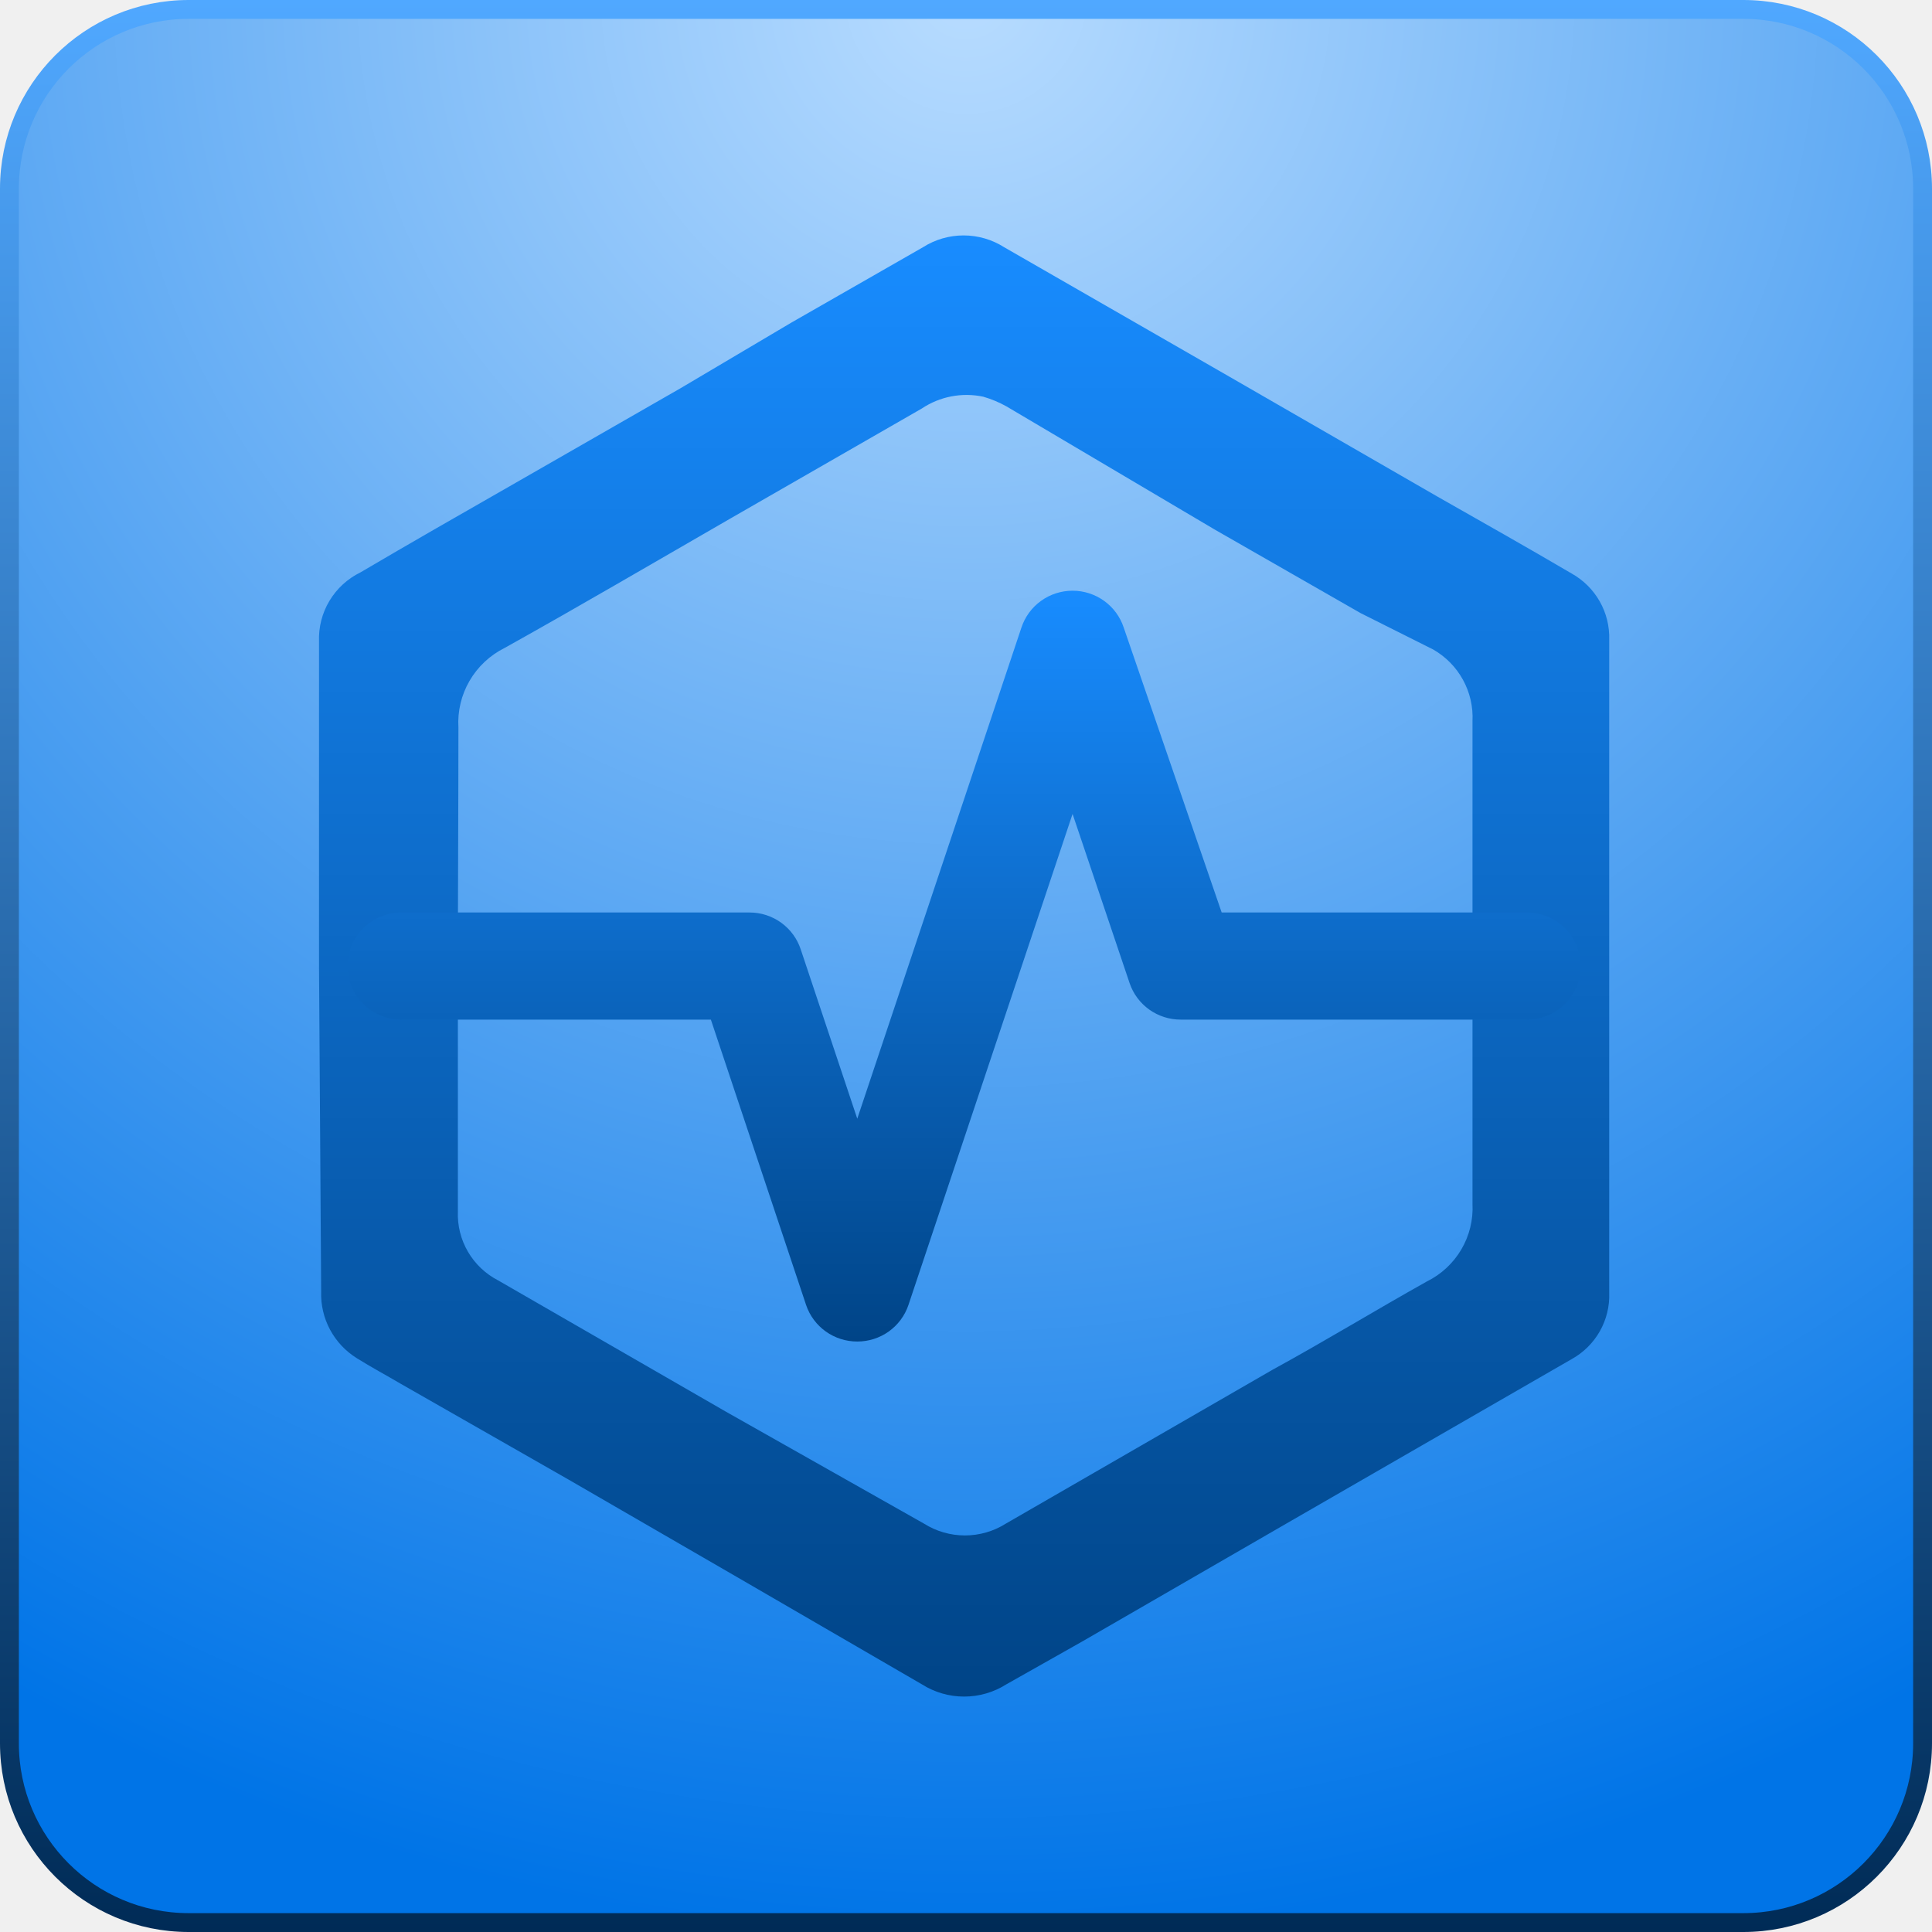
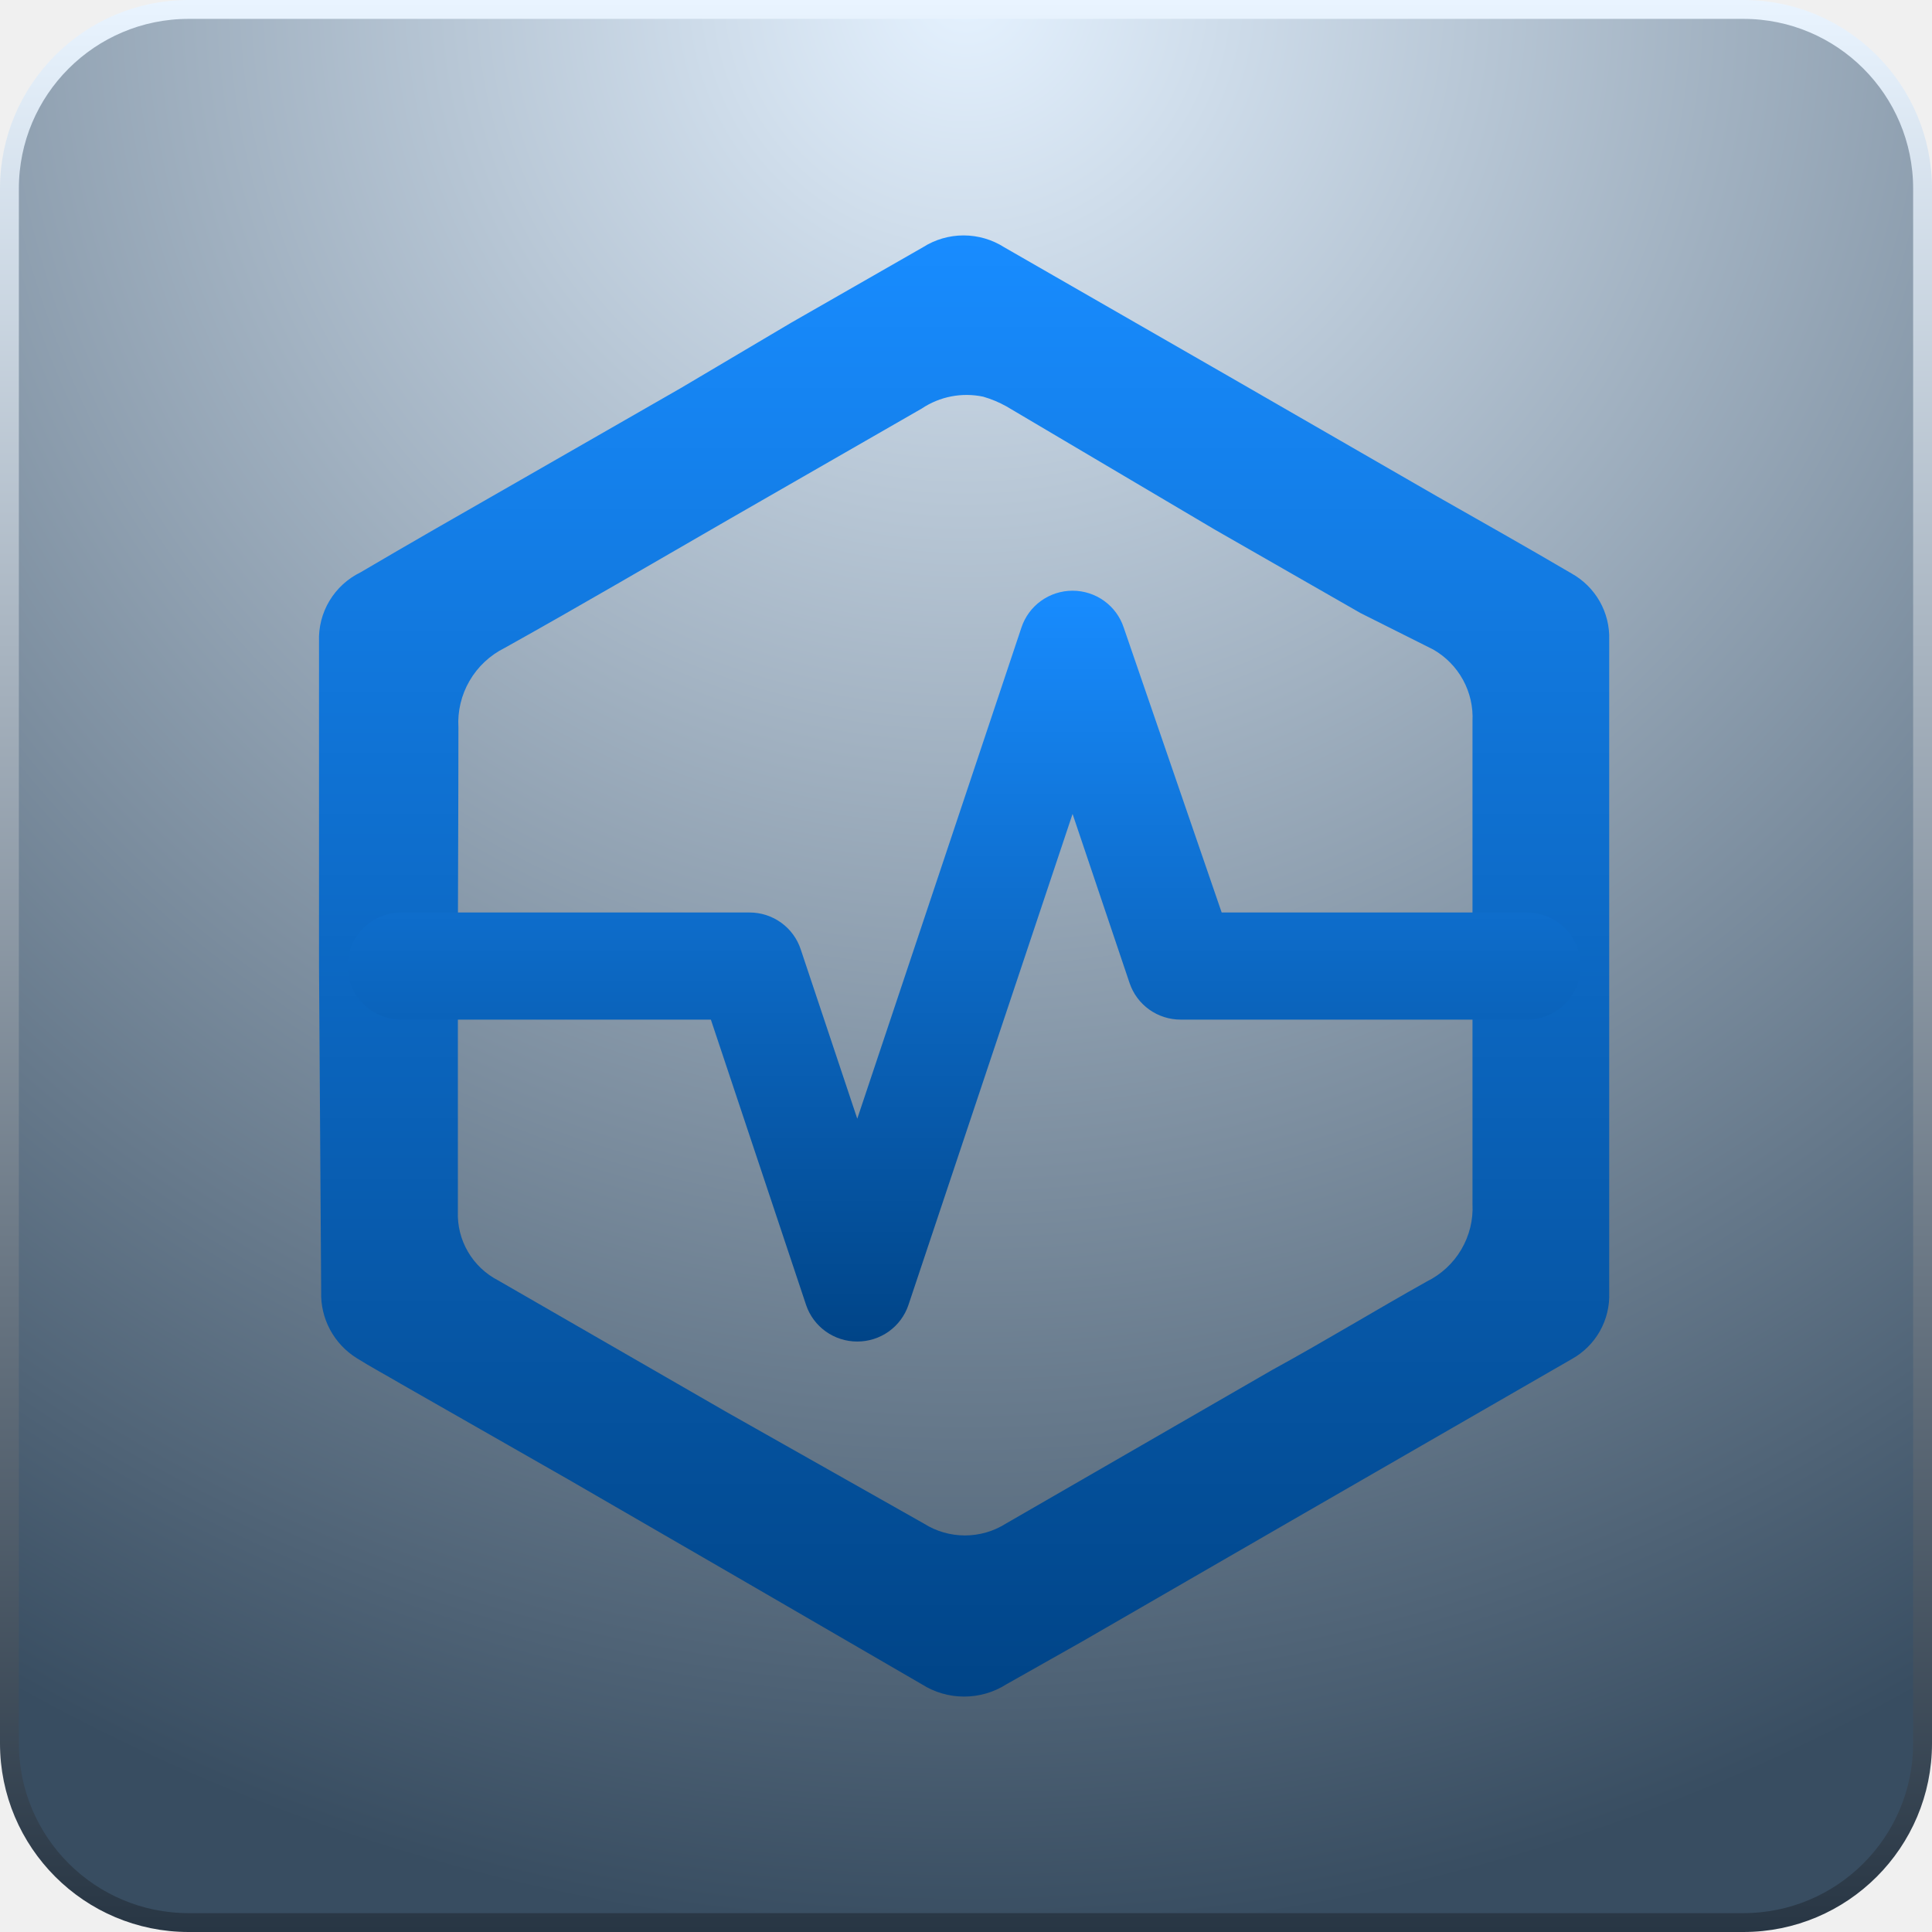
<svg xmlns="http://www.w3.org/2000/svg" width="512" height="512" viewBox="0 0 512 512" fill="none">
  <g clip-path="url(#clip0_322_5)">
    <rect x="2.5" y="2.5" width="507" height="507" rx="47.5" fill="url(#paint0_radial_322_5)" stroke="url(#paint1_linear_322_5)" stroke-width="5" />
    <path d="M84.543 256.156V169.997C84.4 166.215 85.362 162.473 87.311 159.224C89.26 155.974 92.114 153.356 95.526 151.686C108.792 143.879 122.2 136.214 135.609 128.549L180.399 102.857L209.64 85.54L244.588 65.526C247.803 63.477 251.54 62.389 255.357 62.389C259.175 62.389 262.912 63.477 266.127 65.526L325.894 99.876L380.812 131.53C392.794 138.343 404.633 145.015 416.472 151.97C419.598 153.711 422.182 156.274 423.943 159.378C425.704 162.482 426.574 166.008 426.457 169.571V342.6C426.59 346.166 425.727 349.698 423.965 352.805C422.202 355.912 419.609 358.472 416.472 360.201L376.818 383.054L340.872 403.778L286.81 435.006L266.697 446.361C263.352 448.484 259.467 449.611 255.5 449.611C251.533 449.611 247.648 448.484 244.303 446.361L195.376 417.972L150.729 392.139L106.224 366.731C102.373 364.46 98.379 362.33 94.528 359.917C91.549 358.058 89.113 355.455 87.461 352.366C85.809 349.278 85 345.813 85.113 342.316L84.543 256.156ZM121.345 256.156V321.025C121.194 324.773 122.12 328.487 124.015 331.73C125.91 334.973 128.695 337.611 132.043 339.335L192.381 374.112L244.873 403.778C248.116 405.822 251.875 406.908 255.714 406.908C259.553 406.908 263.312 405.822 266.555 403.778L337.163 363.04C351.427 355.233 364.408 347.284 378.101 339.619C381.92 337.741 385.104 334.791 387.258 331.134C389.413 327.476 390.444 323.271 390.226 319.038V191.146C390.422 187.329 389.553 183.531 387.715 180.175C385.878 176.818 383.143 174.032 379.813 172.126L360.556 162.474L321.9 140.33L266.697 107.683C264.757 106.602 262.699 105.745 260.564 105.128C257.781 104.539 254.908 104.512 252.115 105.049C249.322 105.585 246.665 106.674 244.303 108.251L193.664 137.35C173.694 148.847 153.867 160.486 133.755 171.7C129.851 173.64 126.607 176.68 124.426 180.44C122.245 184.2 121.223 188.516 121.487 192.85C121.487 213.999 121.345 235.149 121.345 256.298V256.156Z" fill="url(#paint2_linear_322_5)" />
    <path d="M227.185 355.516C224.195 355.524 221.278 354.596 218.846 352.864C216.414 351.132 214.591 348.683 213.634 345.864L188.387 270.208H106.367C102.584 270.208 98.956 268.712 96.281 266.051C93.606 263.389 92.103 259.778 92.103 256.014C92.103 252.249 93.606 248.639 96.281 245.977C98.956 243.315 102.584 241.819 106.367 241.819H198.657C201.665 241.821 204.595 242.77 207.029 244.529C209.463 246.288 211.275 248.768 212.208 251.613L227.185 296.468L270.691 166.305C271.629 163.465 273.445 160.993 275.878 159.24C278.311 157.487 281.238 156.543 284.242 156.543C287.247 156.543 290.174 157.487 292.607 159.24C295.04 160.993 296.856 163.465 297.794 166.305L323.755 241.819H404.633C408.416 241.819 412.044 243.315 414.719 245.977C417.394 248.639 418.897 252.249 418.897 256.014C418.897 259.778 417.394 263.389 414.719 266.051C412.044 268.712 408.416 270.208 404.633 270.208H312.914C309.923 270.216 307.006 269.288 304.574 267.556C302.143 265.824 300.32 263.375 299.363 260.556L284.242 215.702L240.736 345.864C239.78 348.683 237.956 351.132 235.525 352.864C233.093 354.596 230.176 355.524 227.185 355.516Z" fill="url(#paint3_linear_322_5)" />
  </g>
  <defs>
    <radialGradient id="paint0_radial_322_5" cx="0" cy="0" r="1" gradientUnits="userSpaceOnUse" gradientTransform="translate(256) rotate(90) scale(512)">
-       <stop stop-color="#B8DCFF" />
-       <stop offset="1" stop-color="#0074E7" />
+       <stop stop-color="#E5F2FF" />
+       <stop offset="1" stop-color="#384D61" />
    </radialGradient>
    <linearGradient id="paint1_linear_322_5" x1="256" y1="0" x2="256" y2="512" gradientUnits="userSpaceOnUse">
-       <stop stop-color="#50A8FF" />
-       <stop offset="1" stop-color="#002B56" />
+       <stop stop-color="#E9F4FF" />
+       <stop offset="1" stop-color="#283644" />
    </linearGradient>
    <linearGradient id="paint2_linear_322_5" x1="255.5" y1="62.389" x2="255.5" y2="449.611" gradientUnits="userSpaceOnUse">
      <stop stop-color="#188CFF" />
      <stop offset="1" stop-color="#004487" />
    </linearGradient>
    <linearGradient id="paint3_linear_322_5" x1="255.5" y1="156.543" x2="255.5" y2="355.516" gradientUnits="userSpaceOnUse">
      <stop stop-color="#188CFF" />
      <stop offset="1" stop-color="#004487" />
    </linearGradient>
    <clipPath id="clip0_322_5">
      <rect width="512" height="512" fill="white" />
    </clipPath>
  </defs>
</svg>
